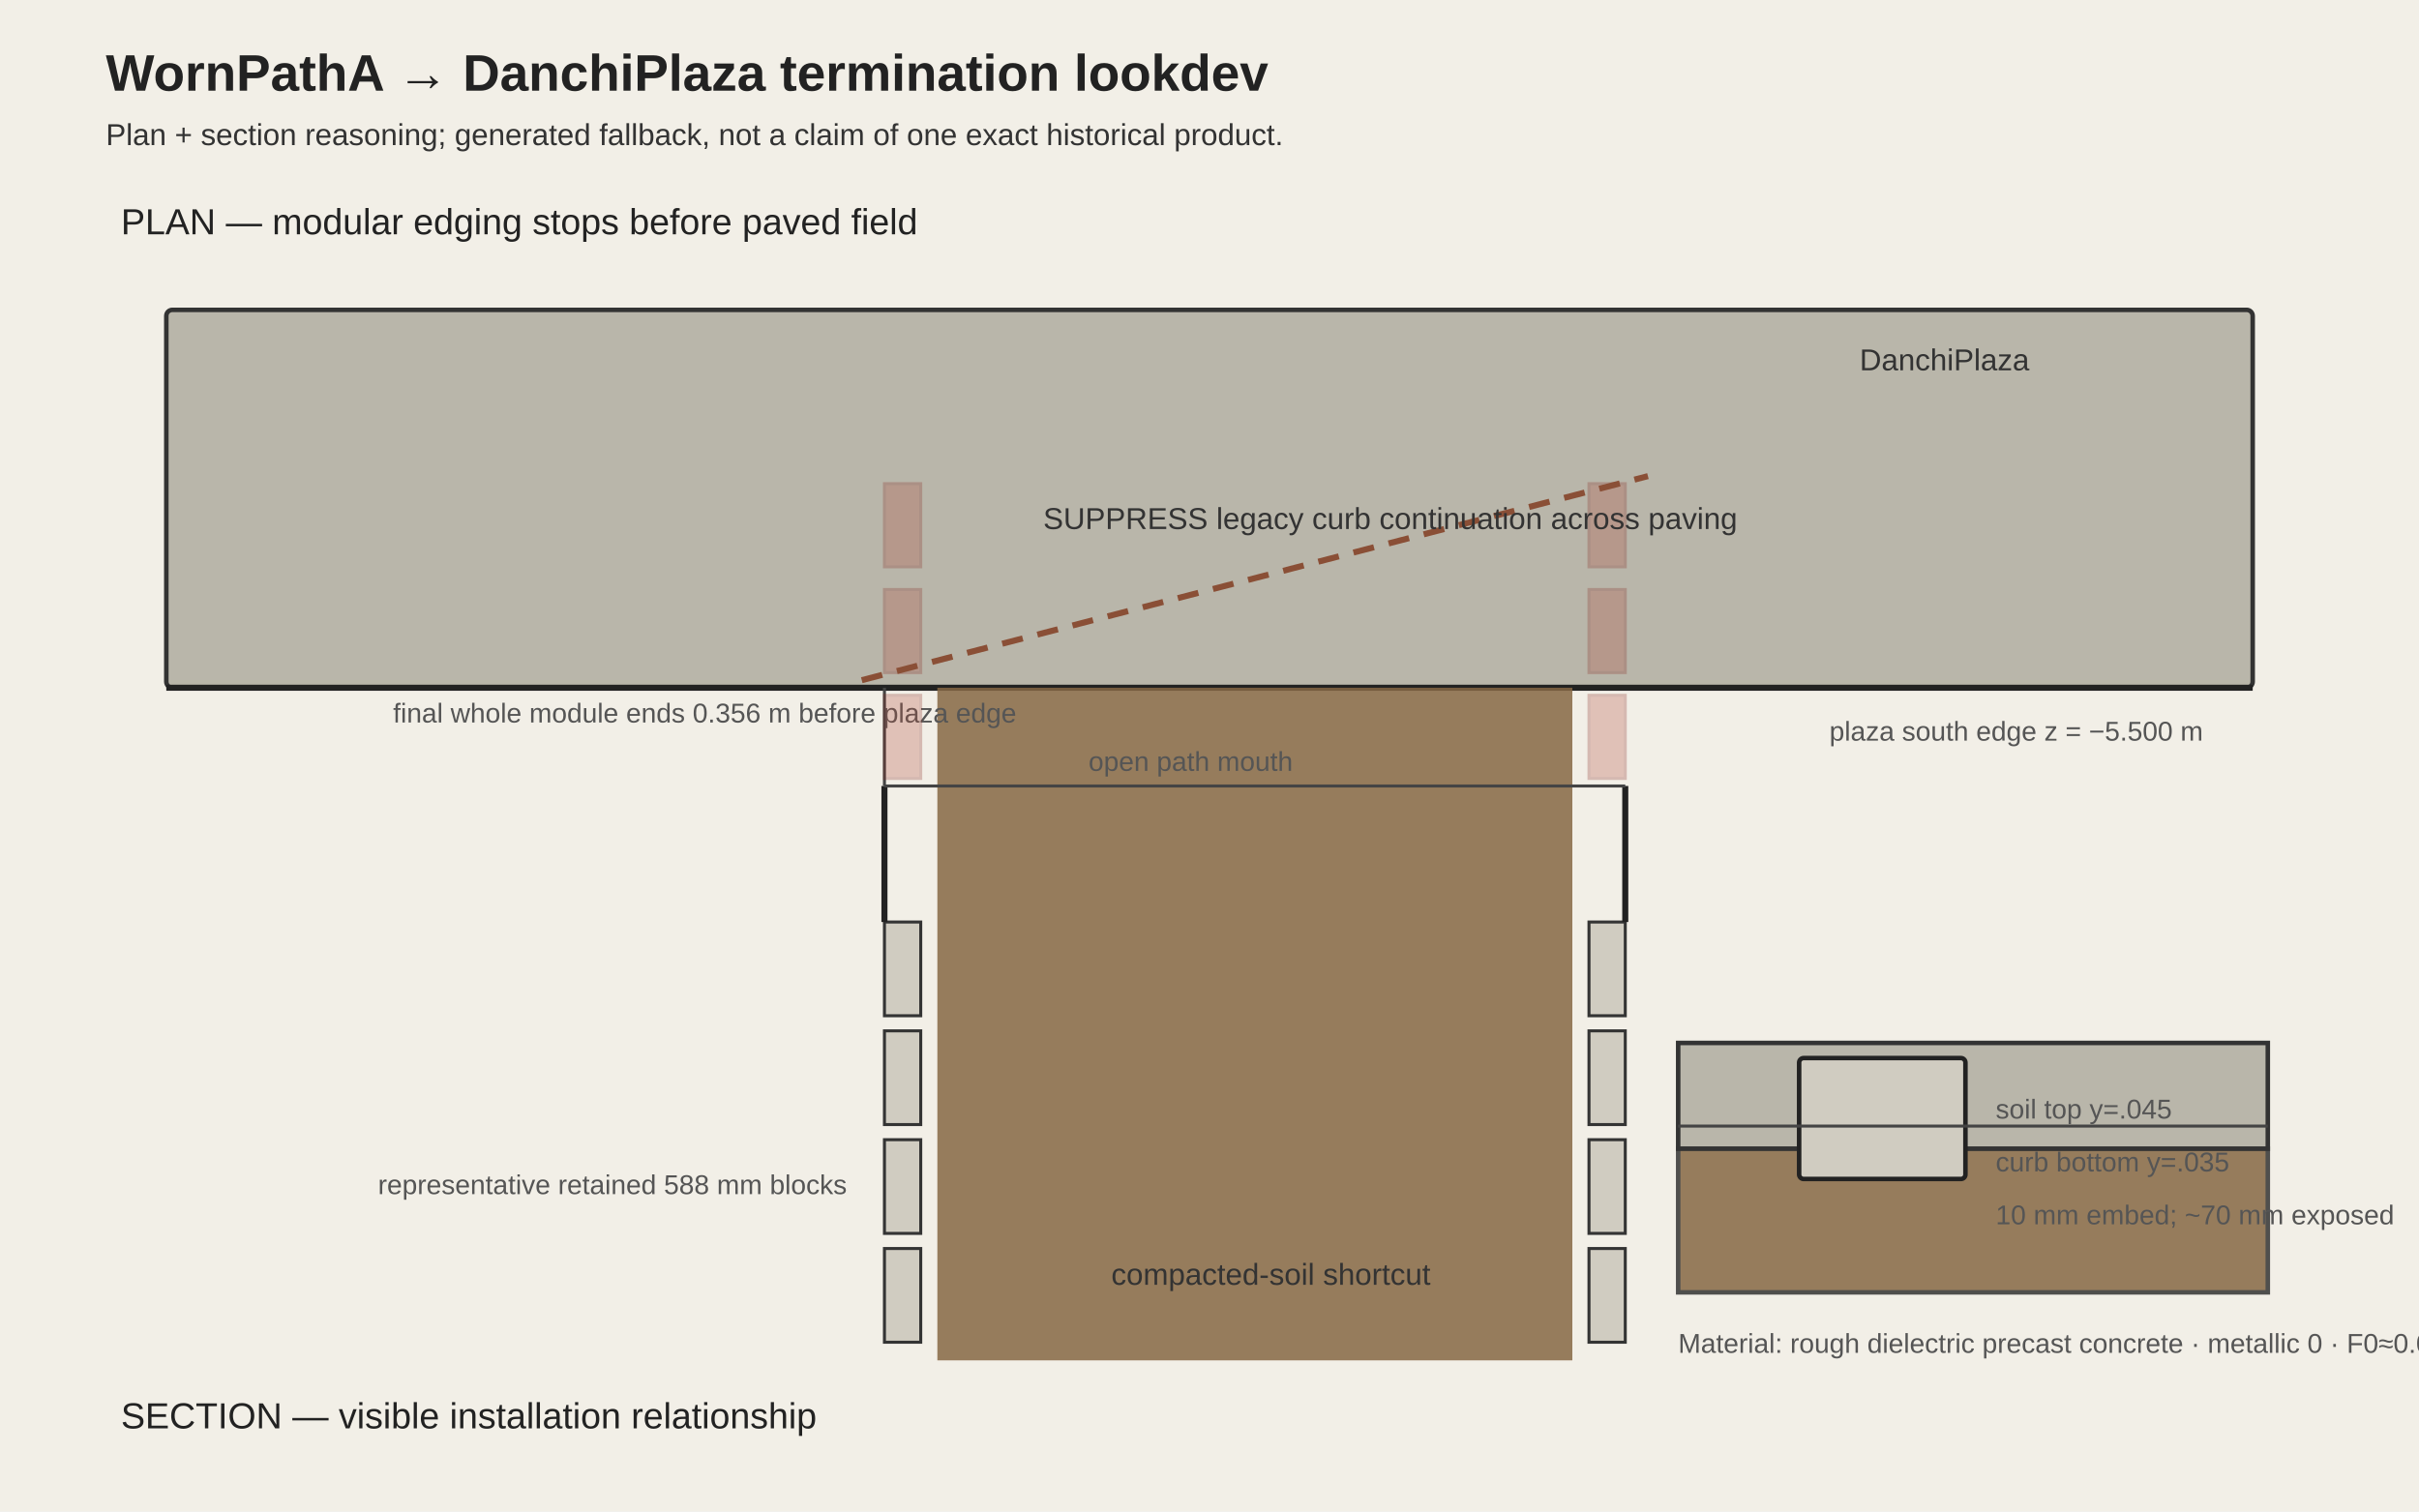
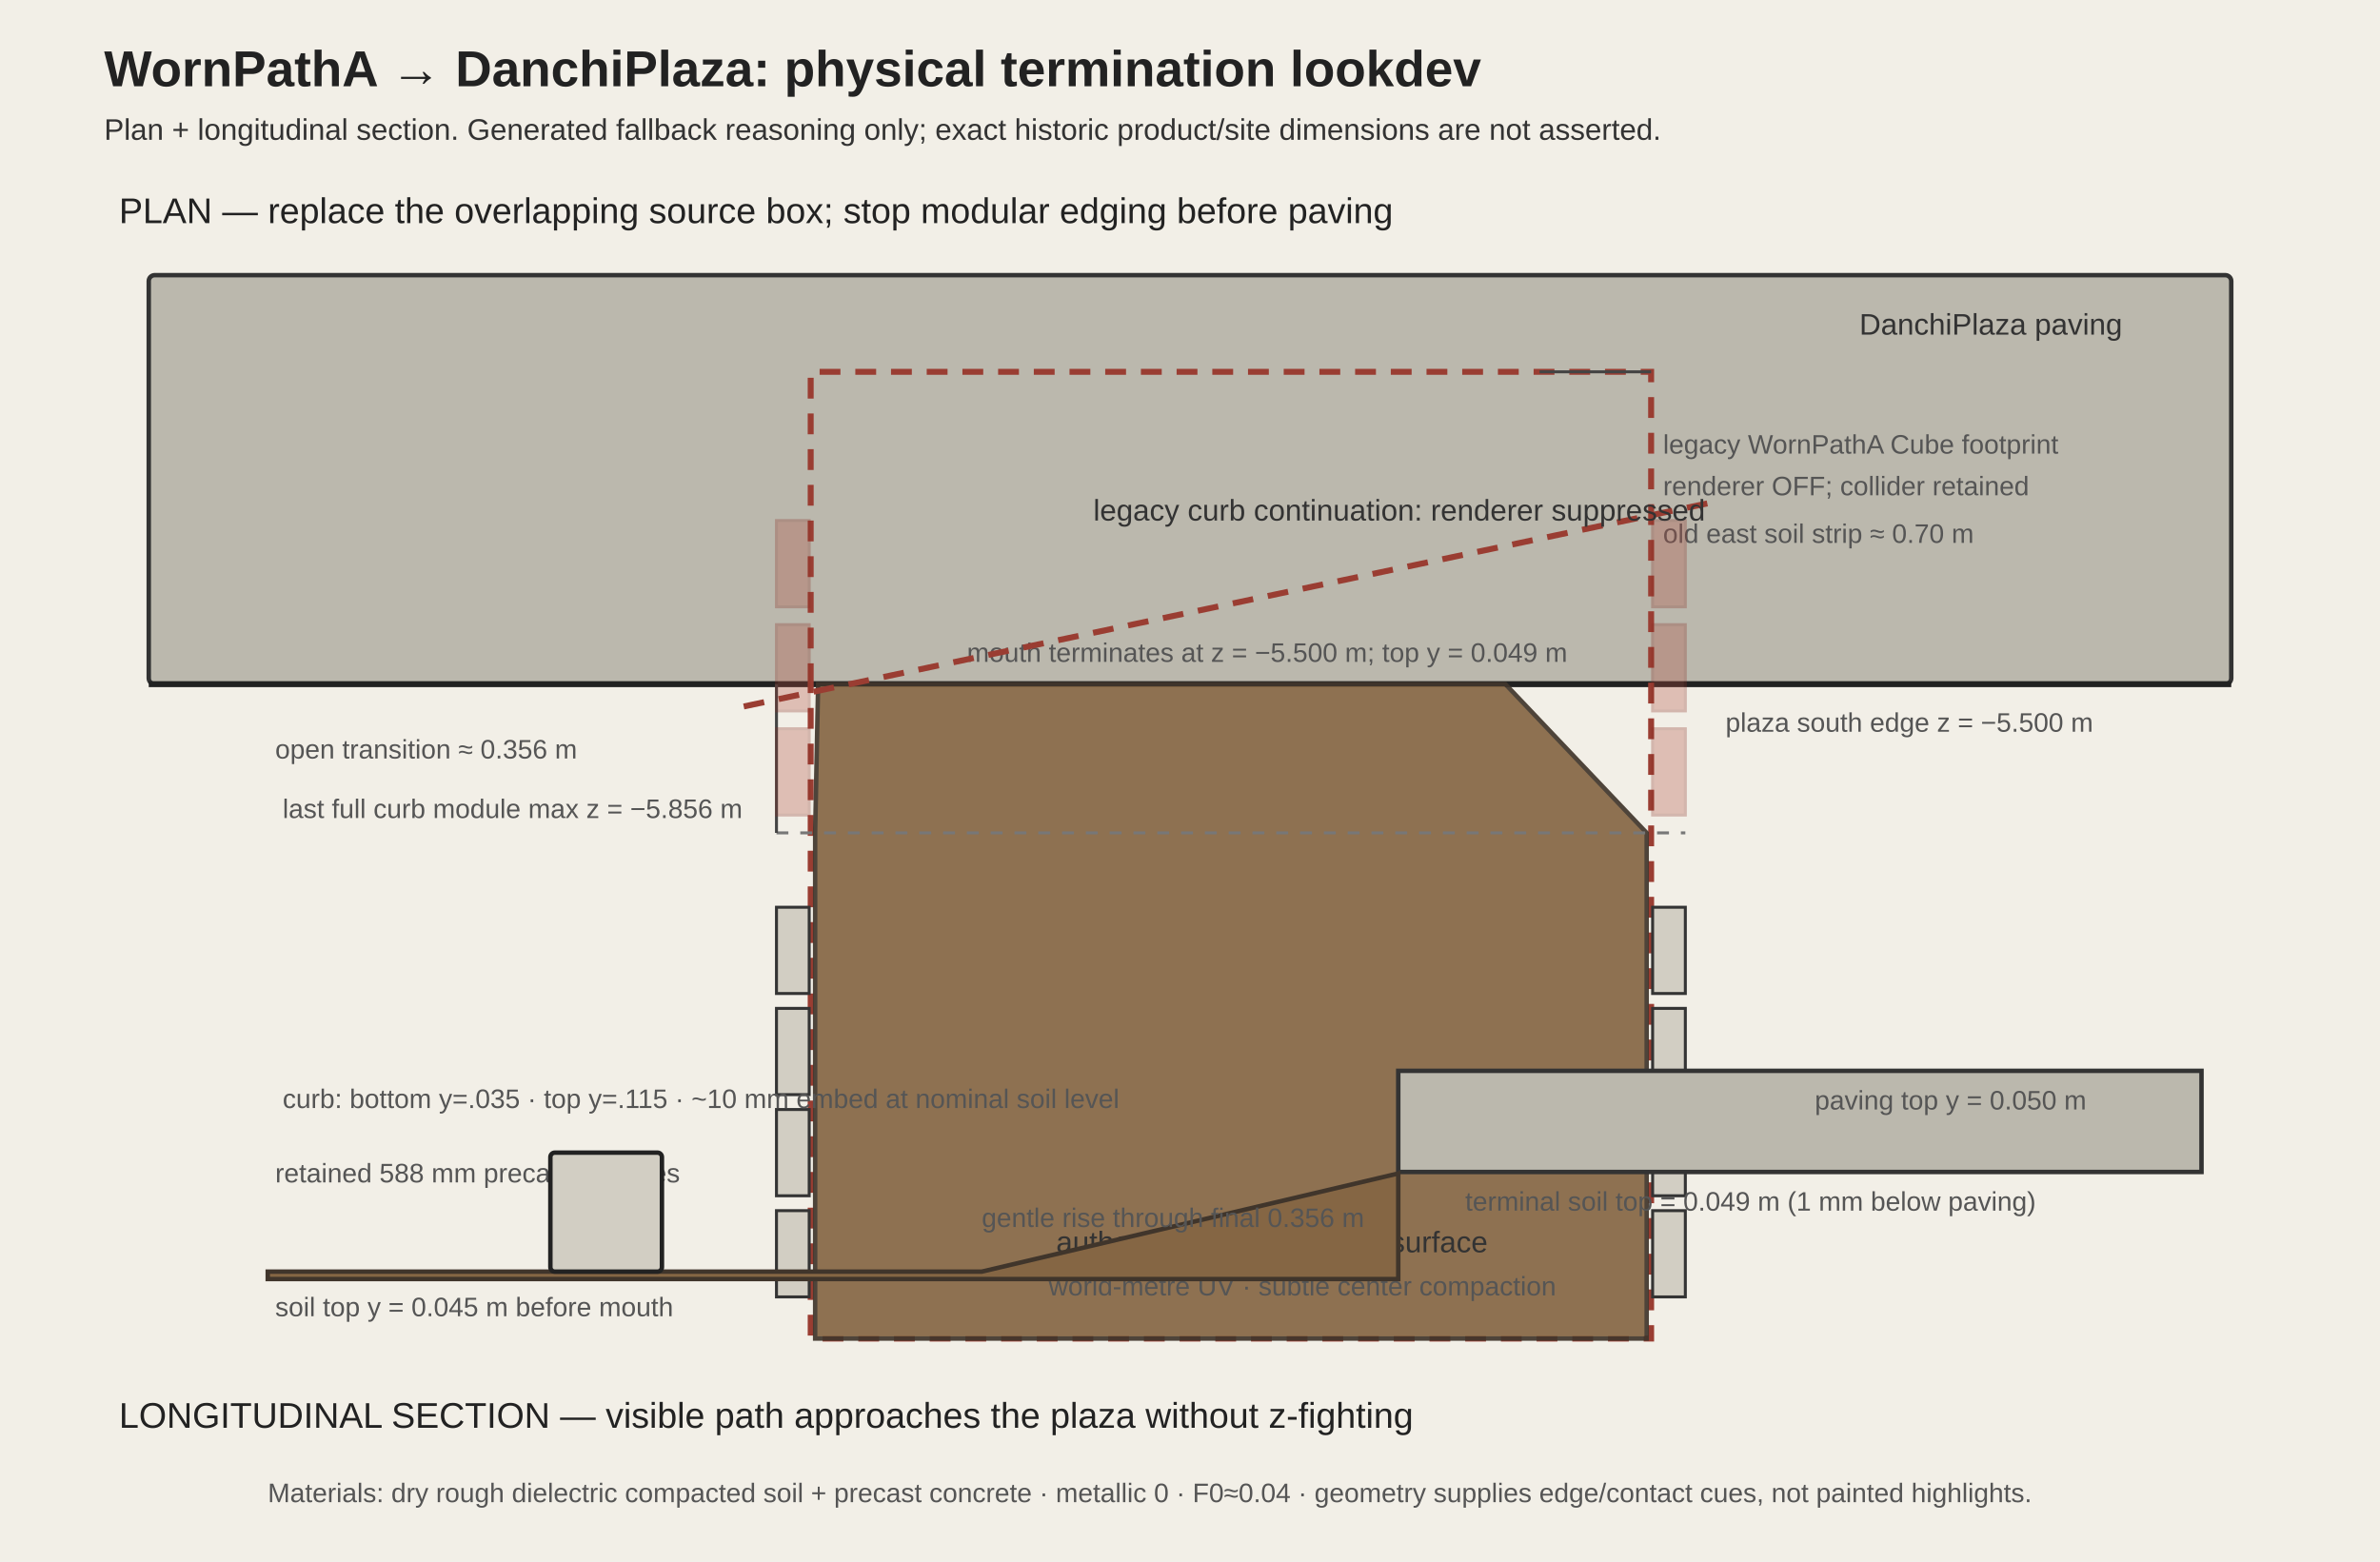
- <svg xmlns="http://www.w3.org/2000/svg" width="1600" height="1000" viewBox="0 0 1600 1000">
-   <rect width="1600" height="1000" fill="#f2efe7" />
+ <svg xmlns="http://www.w3.org/2000/svg" width="1600" height="1050" viewBox="0 0 1600 1050">
+   <rect width="1600" height="1050" fill="#f2efe7" />
  <style>
-     .h{font:700 34px Arial,sans-serif;fill:#222}.t{font:24px Arial,sans-serif;fill:#222}.s{font:20px Arial,sans-serif;fill:#333}.d{font:18px Arial,sans-serif;fill:#555}.line{stroke:#222;stroke-width:4;fill:none}.dim{stroke:#444;stroke-width:2;fill:none}.dash{stroke:#8a4f36;stroke-width:4;stroke-dasharray:14 10;fill:none}
+     .h{font:700 34px Arial,sans-serif;fill:#222}.t{font:24px Arial,sans-serif;fill:#222}.s{font:20px Arial,sans-serif;fill:#333}.d{font:18px Arial,sans-serif;fill:#555}.line{stroke:#222;stroke-width:4;fill:none}.dim{stroke:#444;stroke-width:2;fill:none}.old{stroke:#9a3d32;stroke-width:4;stroke-dasharray:14 10;fill:none}.guide{stroke:#777;stroke-width:2;stroke-dasharray:8 8;fill:none}
  </style>
-   <text x="70" y="60" class="h">WornPathA → DanchiPlaza termination lookdev</text>
-   <text x="70" y="96" class="s">Plan + section reasoning; generated fallback, not a claim of one exact historical product.</text>
-   <text x="80" y="155" class="t">PLAN — modular edging stops before paved field</text>
-   <rect x="110" y="205" width="1380" height="250" rx="4" fill="#b9b6aa" stroke="#333" stroke-width="3" />
-   <text x="1230" y="245" class="s">DanchiPlaza</text>
-   <line x1="110" y1="455" x2="1490" y2="455" class="line" />
-   <text x="1210" y="490" class="d">plaza south edge z = −5.500 m</text>
-   <path d="M620 455 L620 900 L1040 900 L1040 455 Z" fill="#866744" opacity="0.85" />
-   <text x="735" y="850" class="s" fill="#fff">compacted-soil shortcut</text>
-   <g fill="#d0ccc1" stroke="#343434" stroke-width="2">
-     <rect x="585" y="610" width="24" height="62" />
-     <rect x="585" y="682" width="24" height="62" />
-     <rect x="585" y="754" width="24" height="62" />
-     <rect x="585" y="826" width="24" height="62" />
-     <rect x="1051" y="610" width="24" height="62" />
-     <rect x="1051" y="682" width="24" height="62" />
-     <rect x="1051" y="754" width="24" height="62" />
-     <rect x="1051" y="826" width="24" height="62" />
+   <text x="70" y="58" class="h">WornPathA → DanchiPlaza: physical termination lookdev</text>
+   <text x="70" y="94" class="s">Plan + longitudinal section. Generated fallback reasoning only; exact historic product/site dimensions are not asserted.</text>
+   <text x="80" y="150" class="t">PLAN — replace the overlapping source box; stop modular edging before paving</text>
+   <rect x="100" y="185" width="1400" height="275" rx="4" fill="#bbb8ad" stroke="#333" stroke-width="3" />
+   <text x="1250" y="225" class="s">DanchiPlaza paving</text>
+   <line x1="100" y1="460" x2="1500" y2="460" class="line" />
+   <text x="1160" y="492" class="d">plaza south edge z = −5.500 m</text>
+   <path d="M545 460 L545 250 L1110 250 L1110 900 L545 900 Z" class="old" />
+   <text x="1118" y="305" class="d" fill="#9a3d32">legacy WornPathA Cube footprint</text>
+   <text x="1118" y="333" class="d" fill="#9a3d32">renderer OFF; collider retained</text>
+   <line x1="1035" y1="250" x2="1110" y2="250" class="dim" />
+   <text x="1118" y="365" class="d" fill="#9a3d32">old east soil strip ≈ 0.70 m</text>
+   <path d="M548 900 L1107 900 L1107 560 L1012 460 L550 460 L548 560 Z" fill="#856644" opacity="0.92" stroke="#40352b" stroke-width="3" />
+   <text x="710" y="842" class="s" fill="#fff">authored compacted-soil surface</text>
+   <text x="705" y="871" class="d" fill="#fff">world-metre UV · subtle center compaction</text>
+   <text x="650" y="445" class="d">mouth terminates at z = −5.500 m; top y = 0.049 m</text>
+   <g fill="#d2cec3" stroke="#343434" stroke-width="2">
+     <rect x="522" y="610" width="22" height="58" />
+     <rect x="522" y="678" width="22" height="58" />
+     <rect x="522" y="746" width="22" height="58" />
+     <rect x="522" y="814" width="22" height="58" />
+     <rect x="1111" y="610" width="22" height="58" />
+     <rect x="1111" y="678" width="22" height="58" />
+     <rect x="1111" y="746" width="22" height="58" />
+     <rect x="1111" y="814" width="22" height="58" />
  </g>
-   <text x="250" y="790" class="d">representative retained 588 mm blocks</text>
-   <path d="M585 610 L585 520 M1075 610 L1075 520" class="line" />
-   <line x1="585" y1="520" x2="1075" y2="520" class="dim" />
-   <text x="720" y="510" class="d">open path mouth</text>
-   <line x1="585" y1="455" x2="585" y2="520" class="dim" />
-   <text x="260" y="478" class="d">final whole module ends 0.356 m before plaza edge</text>
-   <g opacity="0.28" fill="#b04b3b" stroke="#8a2f25" stroke-width="2">
-     <rect x="585" y="460" width="24" height="55" />
-     <rect x="1051" y="460" width="24" height="55" />
-     <rect x="585" y="390" width="24" height="55" />
-     <rect x="1051" y="390" width="24" height="55" />
-     <rect x="585" y="320" width="24" height="55" />
-     <rect x="1051" y="320" width="24" height="55" />
+   <text x="185" y="795" class="d">retained 588 mm precast modules</text>
+   <line x1="522" y1="560" x2="1133" y2="560" class="guide" />
+   <text x="190" y="550" class="d">last full curb module max z = −5.856 m</text>
+   <line x1="522" y1="460" x2="522" y2="560" class="dim" />
+   <text x="185" y="510" class="d">open transition ≈ 0.356 m</text>
+   <g opacity="0.30" fill="#b04b3b" stroke="#8a2f25" stroke-width="2">
+     <rect x="522" y="490" width="22" height="58" />
+     <rect x="1111" y="490" width="22" height="58" />
+     <rect x="522" y="420" width="22" height="58" />
+     <rect x="1111" y="420" width="22" height="58" />
+     <rect x="522" y="350" width="22" height="58" />
+     <rect x="1111" y="350" width="22" height="58" />
  </g>
-   <path d="M570 450 L1090 315" class="dash" />
-   <text x="690" y="350" class="s" fill="#8a2f25">SUPPRESS legacy curb continuation across paving</text>
-   <text x="80" y="945" class="t">SECTION — visible installation relationship</text>
-   <rect x="1110" y="690" width="390" height="70" fill="#b9b6aa" stroke="#333" stroke-width="3" />
-   <rect x="1110" y="760" width="390" height="95" fill="#866744" opacity="0.85" stroke="#333" stroke-width="3" />
-   <rect x="1190" y="700" width="110" height="80" rx="3" fill="#d0ccc1" stroke="#222" stroke-width="3" />
-   <line x1="1110" y1="745" x2="1500" y2="745" class="dim" />
-   <text x="1320" y="740" class="d">soil top y=.045</text>
-   <text x="1320" y="775" class="d">curb bottom y=.035</text>
-   <text x="1320" y="810" class="d">10 mm embed; ~70 mm exposed</text>
-   <text x="1110" y="895" class="d">Material: rough dielectric precast concrete · metallic 0 · F0≈0.04 · dry benchmark</text>
+   <path d="M500 475 L1150 338" class="old" />
+   <text x="735" y="350" class="s" fill="#8a2f25">legacy curb continuation: renderer suppressed</text>
+   <text x="80" y="960" class="t">LONGITUDINAL SECTION — visible path approaches the plaza without z-fighting</text>
+   <rect x="940" y="720" width="540" height="68" fill="#bbb8ad" stroke="#333" stroke-width="3" />
+   <text x="1220" y="746" class="d">paving top y = 0.050 m</text>
+   <path d="M180 855 L660 855 L940 789 L940 860 L180 860 Z" fill="#856644" stroke="#40352b" stroke-width="3" />
+   <text x="185" y="885" class="d">soil top y = 0.045 m before mouth</text>
+   <text x="660" y="825" class="d">gentle rise through final 0.356 m</text>
+   <text x="985" y="814" class="d">terminal soil top = 0.049 m (1 mm below paving)</text>
+   <rect x="370" y="775" width="75" height="80" rx="3" fill="#d2cec3" stroke="#222" stroke-width="3" />
+   <text x="190" y="745" class="d">curb: bottom y=.035 · top y=.115 · ~10 mm embed at nominal soil level</text>
+   <text x="180" y="1010" class="d">Materials: dry rough dielectric compacted soil + precast concrete · metallic 0 · F0≈0.04 · geometry supplies edge/contact cues, not painted highlights.</text>
</svg>
